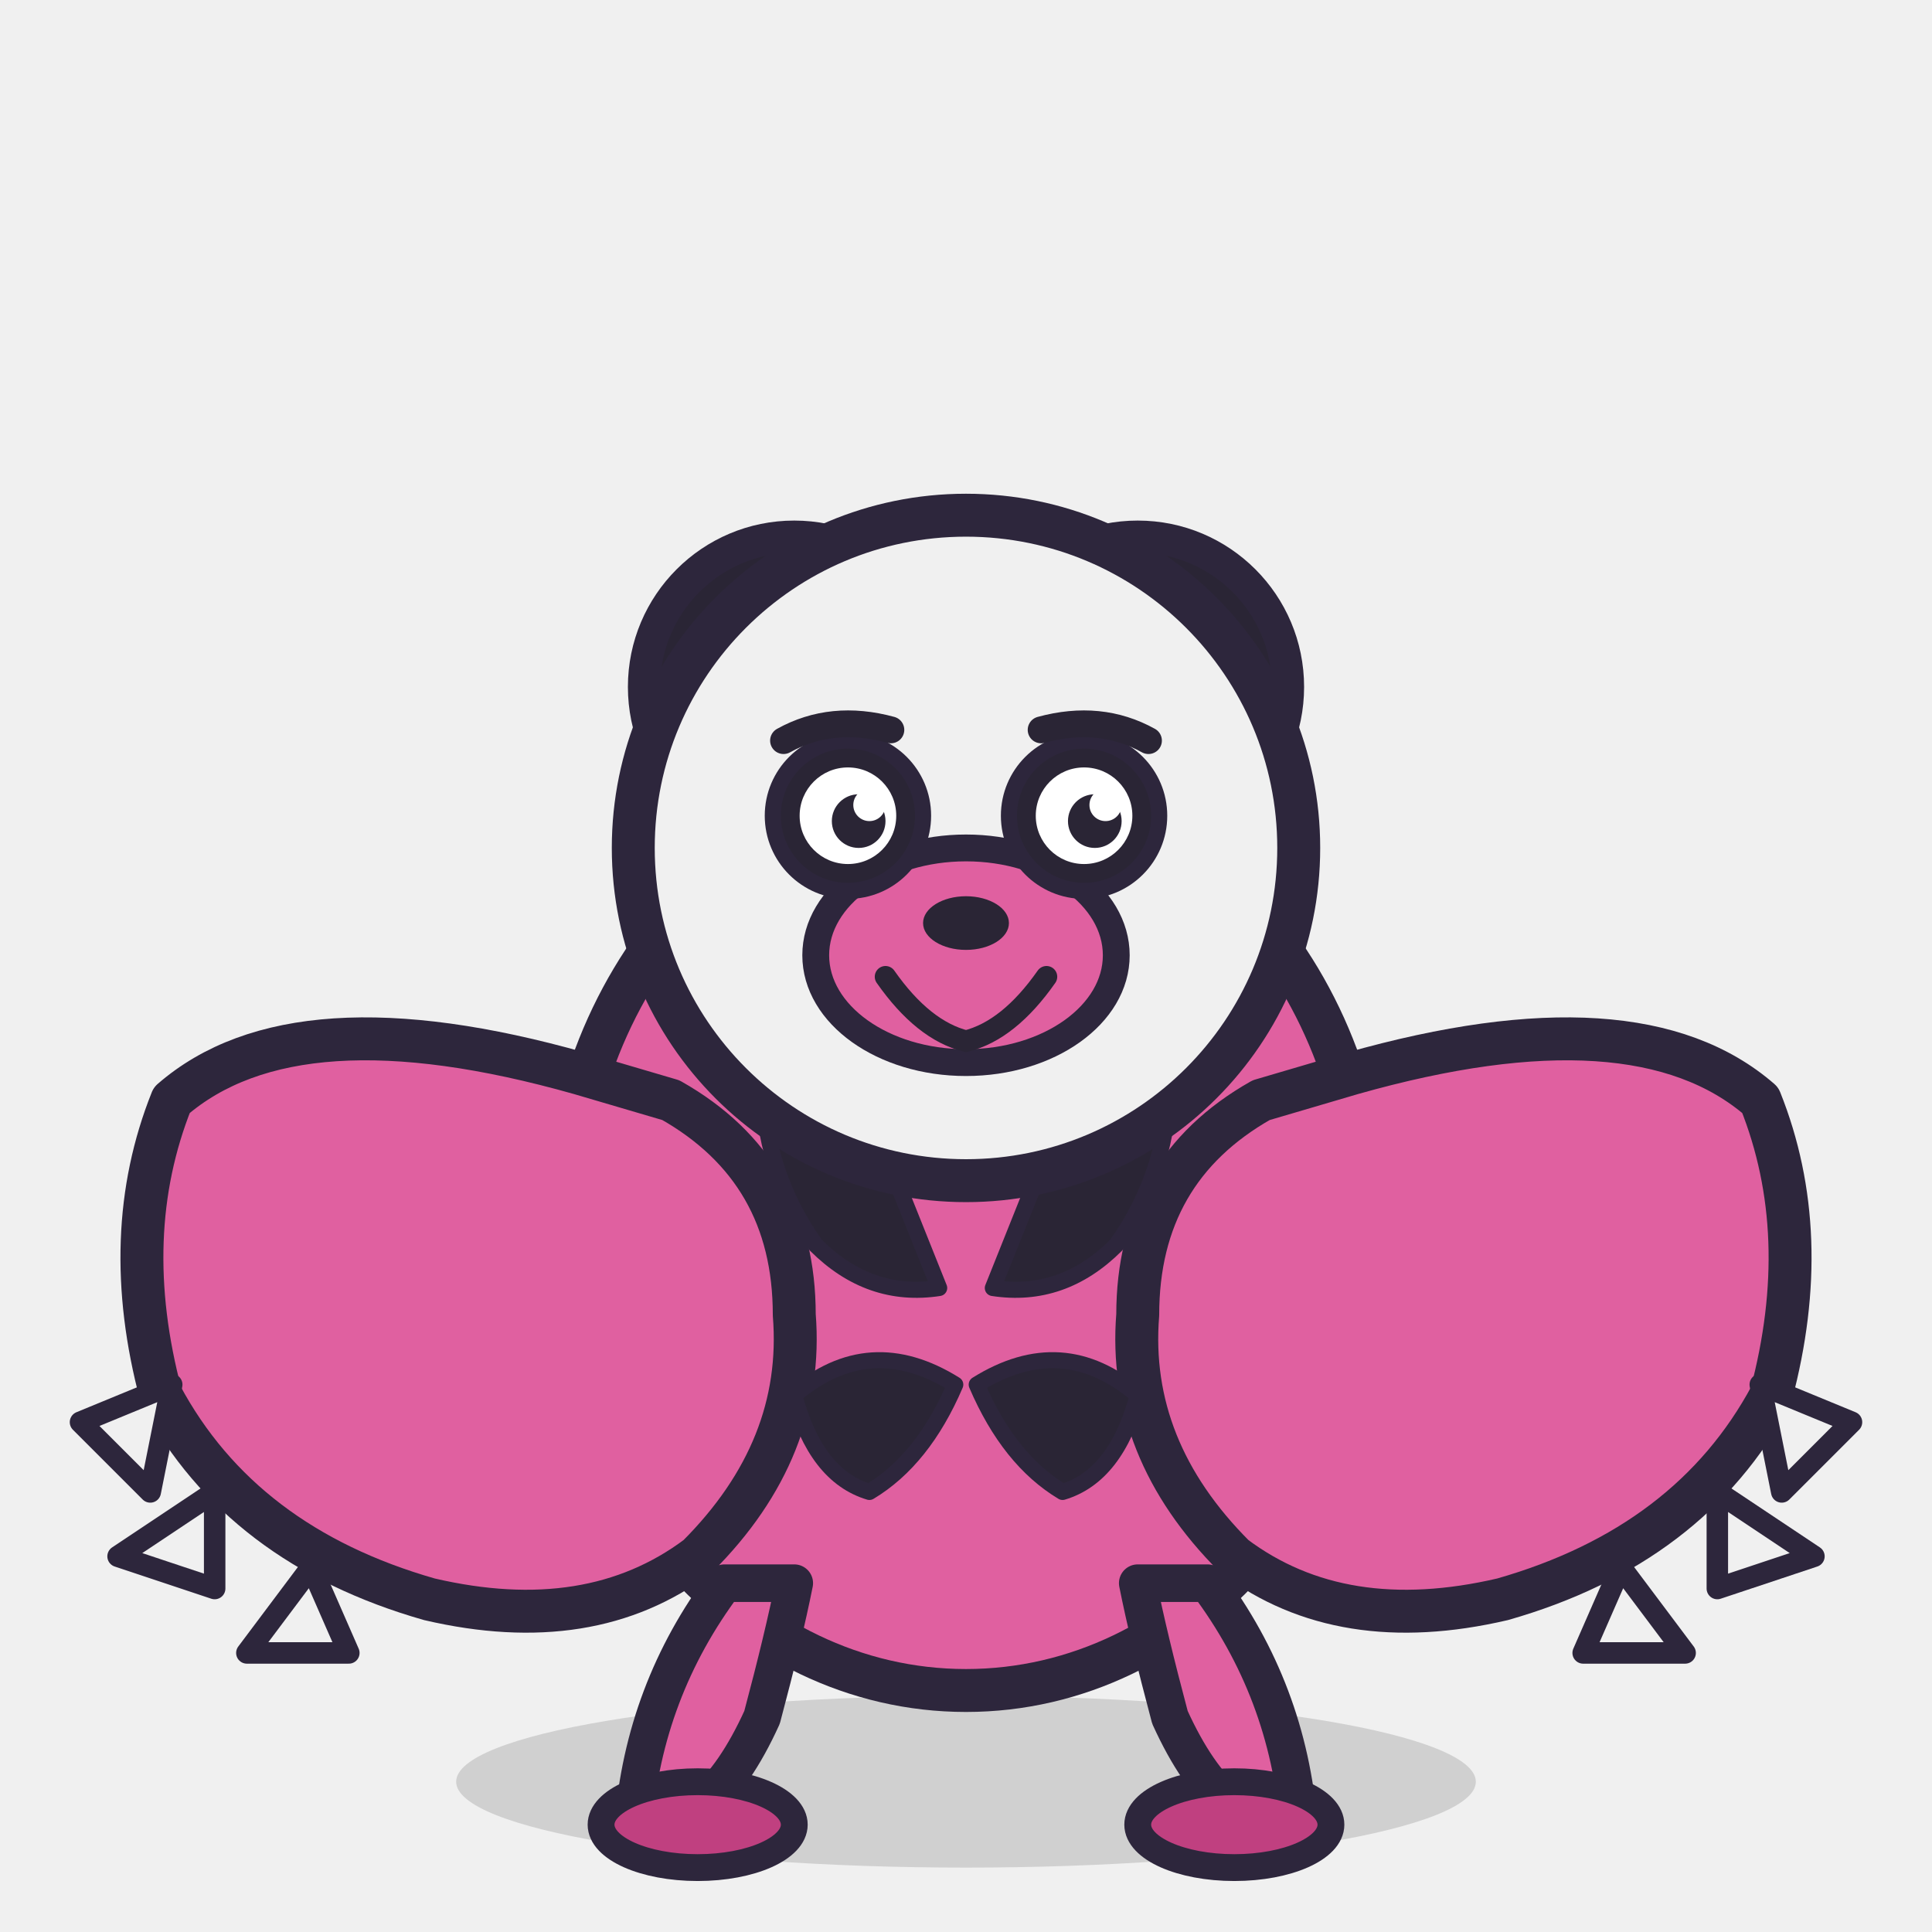
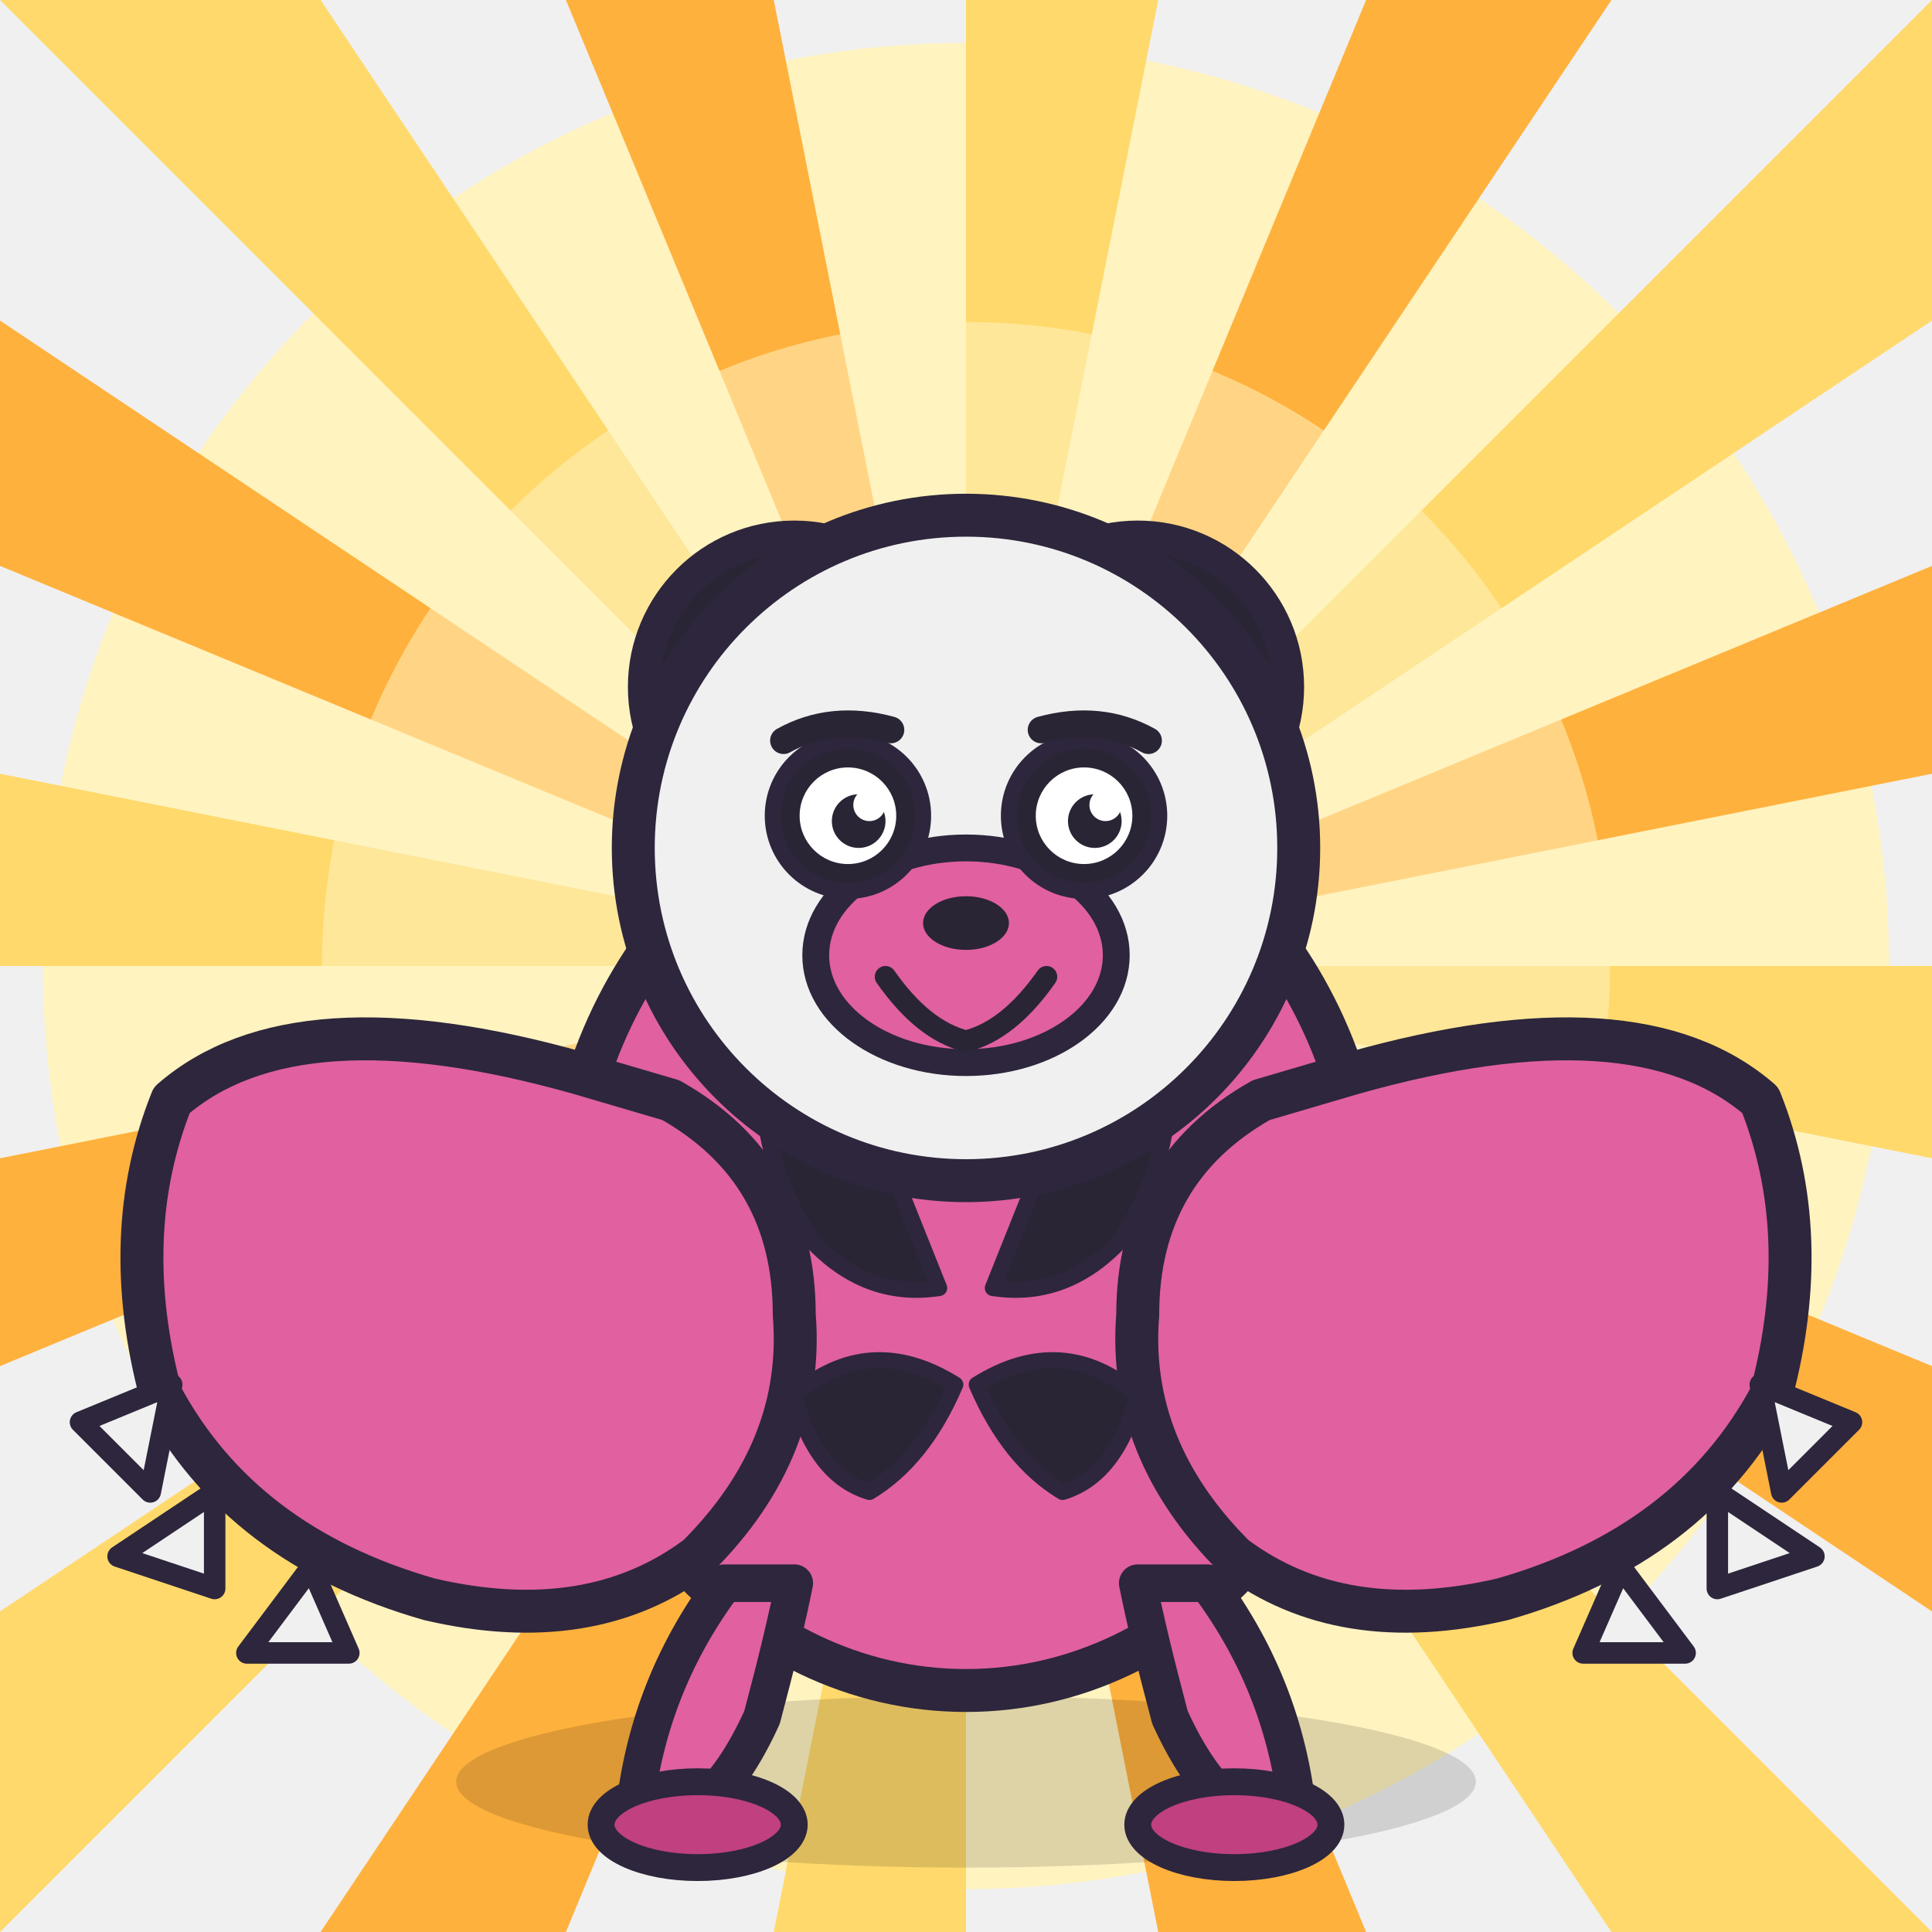
<svg xmlns="http://www.w3.org/2000/svg" viewBox="0 0 360 360">
+   <g id="mega-burst">
+     <circle cx="180" cy="180" r="172" fill="#fff3c0" />
+     <polygon points="180,180 450.0,180.0 444.8,232.7" fill="#ffd96b" />
+     <polygon points="180,180 429.4,283.3 404.5,330.0" fill="#ffb13d" />
+     <polygon points="180,180 370.9,370.9 330.0,404.5" fill="#ffd96b" />
+     <polygon points="180,180 283.3,429.4 232.7,444.8" fill="#ffb13d" />
+     <polygon points="180,180 180.0,450.0 127.3,444.8" fill="#ffd96b" />
+     <polygon points="180,180 76.7,429.4 30.0,404.5" fill="#ffb13d" />
+     <polygon points="180,180 -10.9,370.9 -44.5,330.0" fill="#ffd96b" />
+     <polygon points="180,180 -69.4,283.3 -84.8,232.7" fill="#ffb13d" />
+     <polygon points="180,180 -90.0,180.0 -84.8,127.3" fill="#ffd96b" />
+     <polygon points="180,180 -69.4,76.7 -44.5,30.0" fill="#ffb13d" />
+     <polygon points="180,180 -10.9,-10.9 30.0,-44.5" fill="#ffd96b" />
+     <polygon points="180,180 76.7,-69.4 127.3,-84.8" fill="#ffb13d" />
+     <polygon points="180,180 180.0,-90.0 232.7,-84.8" fill="#ffd96b" />
+     <polygon points="180,180 283.3,-69.4 330.0,-44.5" fill="#ffb13d" />
+     <polygon points="180,180 370.9,-10.9 404.5,30.0" fill="#ffd96b" />
+     <polygon points="180,180 429.4,76.7 444.8,127.3" fill="#ffb13d" />
+     <circle cx="180" cy="180" r="120" fill="#fff3c0" opacity="0.55" />
+   </g>
  <ellipse cx="180" cy="332" rx="95" ry="16" fill="#00000022" />
  <ellipse cx="180" cy="230" rx="75" ry="85" fill="#E060A0" stroke="#2d263c" stroke-width="8" stroke-linejoin="round" stroke-linecap="round" />
  <path d="M135 295 Q120 315 118 340 Q132 342 142 320 Q146 305 148 295 Z" fill="#E060A0" stroke="#2d263c" stroke-width="7" stroke-linejoin="round" stroke-linecap="round" />
  <path d="M225 295 Q240 315 242 340 Q228 342 218 320 Q214 305 212 295 Z" fill="#E060A0" stroke="#2d263c" stroke-width="7" stroke-linejoin="round" stroke-linecap="round" />
  <ellipse cx="130" cy="340" rx="18" ry="8" fill="#C04080" stroke="#2d263c" stroke-width="5" />
  <ellipse cx="230" cy="340" rx="18" ry="8" fill="#C04080" stroke="#2d263c" stroke-width="5" />
  <path d="M108 200 Q55 185 32 205 Q22 230 30 260 Q45 288 80 298 Q110 305 130 290 Q150 270 148 245 Q148 218 125 205 Z" fill="#E060A0" stroke="#2d263c" stroke-width="8" stroke-linejoin="round" stroke-linecap="round" />
  <path d="M32 258 L15 265 L28 278 Z" fill="#F0F0F0" stroke="#2d263c" stroke-width="4" stroke-linejoin="round" />
  <path d="M40 278 L22 290 L40 296 Z" fill="#F0F0F0" stroke="#2d263c" stroke-width="4" stroke-linejoin="round" />
  <path d="M58 292 L46 308 L65 308 Z" fill="#F0F0F0" stroke="#2d263c" stroke-width="4" stroke-linejoin="round" />
  <path d="M252 200 Q305 185 328 205 Q338 230 330 260 Q315 288 280 298 Q250 305 230 290 Q210 270 212 245 Q212 218 235 205 Z" fill="#E060A0" stroke="#2d263c" stroke-width="8" stroke-linejoin="round" stroke-linecap="round" />
  <path d="M328 258 L345 265 L332 278 Z" fill="#F0F0F0" stroke="#2d263c" stroke-width="4" stroke-linejoin="round" />
  <path d="M320 278 L338 290 L320 296 Z" fill="#F0F0F0" stroke="#2d263c" stroke-width="4" stroke-linejoin="round" />
  <path d="M302 292 L314 308 L295 308 Z" fill="#F0F0F0" stroke="#2d263c" stroke-width="4" stroke-linejoin="round" />
  <path d="M155 190 Q165 215 175 240 Q162 242 152 232 Q142 218 142 200 Z" fill="#2a2535" stroke="#2d263c" stroke-width="3" stroke-linejoin="round" />
  <path d="M205 190 Q195 215 185 240 Q198 242 208 232 Q218 218 218 200 Z" fill="#2a2535" stroke="#2d263c" stroke-width="3" stroke-linejoin="round" />
  <path d="M148 260 Q162 248 178 258 Q172 272 162 278 Q152 275 148 260 Z" fill="#2a2535" stroke="#2d263c" stroke-width="3" stroke-linejoin="round" />
  <path d="M212 260 Q198 248 182 258 Q188 272 198 278 Q208 275 212 260 Z" fill="#2a2535" stroke="#2d263c" stroke-width="3" stroke-linejoin="round" />
  <circle cx="148" cy="128" r="28" fill="#2a2535" stroke="#2d263c" stroke-width="6" />
  <circle cx="212" cy="128" r="28" fill="#2a2535" stroke="#2d263c" stroke-width="6" />
  <circle cx="180" cy="158" r="62" fill="#F0F0F0" stroke="#2d263c" stroke-width="8" stroke-linejoin="round" stroke-linecap="round" />
  <ellipse cx="180" cy="178" rx="28" ry="20" fill="#E060A0" stroke="#2d263c" stroke-width="5" stroke-linejoin="round" stroke-linecap="round" />
  <ellipse cx="180" cy="172" rx="8" ry="5" fill="#2a2535" />
  <path d="M165 182 Q172 192 180 194 Q188 192 195 182" fill="none" stroke="#2a2535" stroke-width="4" stroke-linecap="round" />
  <ellipse cx="158" cy="152" rx="14" ry="14" fill="#2a2535" stroke="#2d263c" stroke-width="3" />
  <ellipse cx="158" cy="152" rx="9" ry="9" fill="white" />
  <ellipse cx="160" cy="153" rx="5" ry="5" fill="#2a2535" />
  <circle cx="162" cy="150" r="3" fill="white" />
  <ellipse cx="202" cy="152" rx="14" ry="14" fill="#2a2535" stroke="#2d263c" stroke-width="3" />
  <ellipse cx="202" cy="152" rx="9" ry="9" fill="white" />
  <ellipse cx="204" cy="153" rx="5" ry="5" fill="#2a2535" />
  <circle cx="206" cy="150" r="3" fill="white" />
  <path d="M146 138 Q155 133 166 136" fill="none" stroke="#2a2535" stroke-width="5" stroke-linecap="round" />
  <path d="M194 136 Q205 133 214 138" fill="none" stroke="#2a2535" stroke-width="5" stroke-linecap="round" />
</svg>
